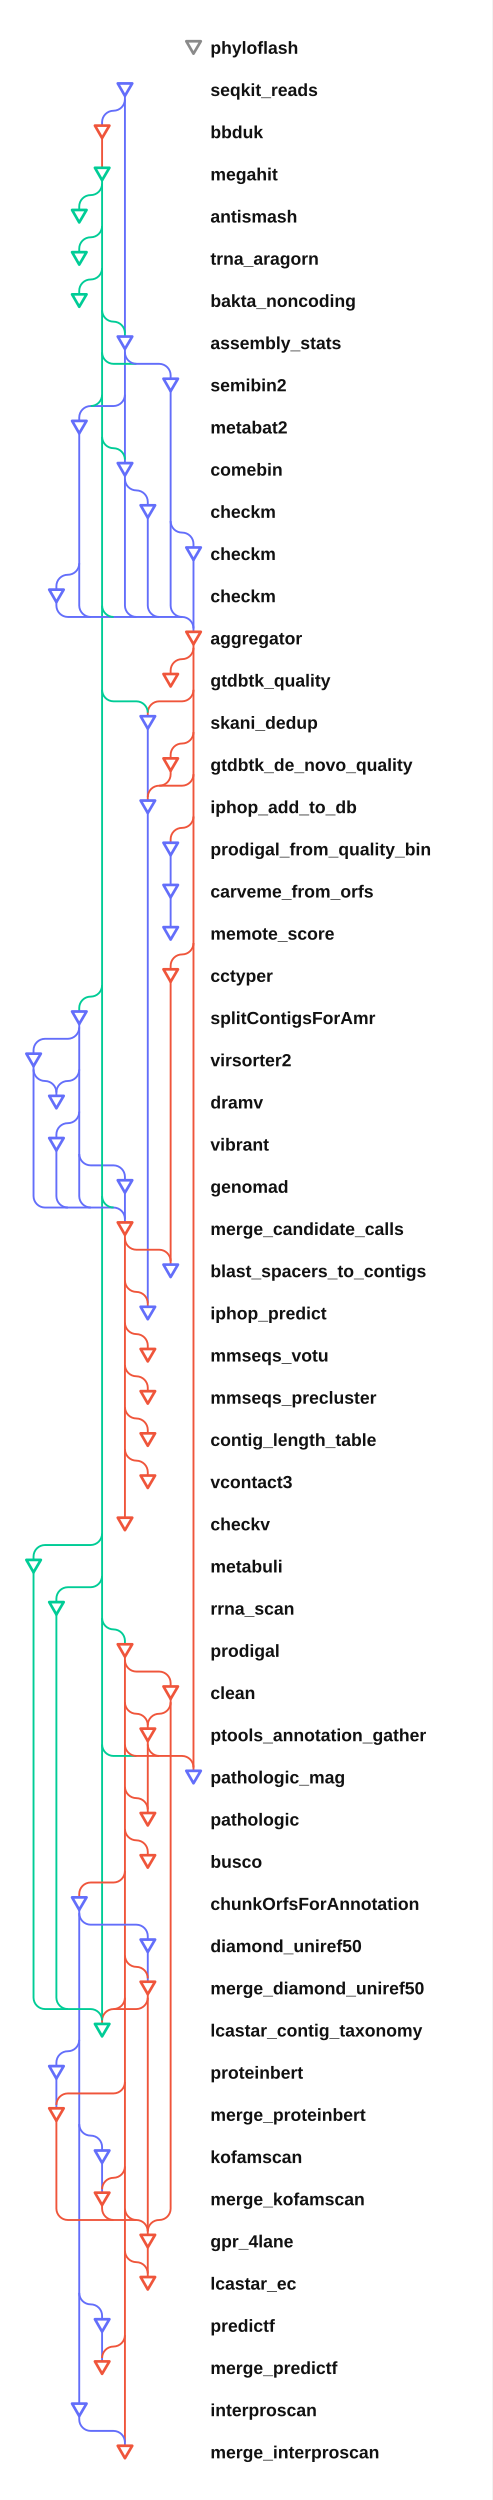
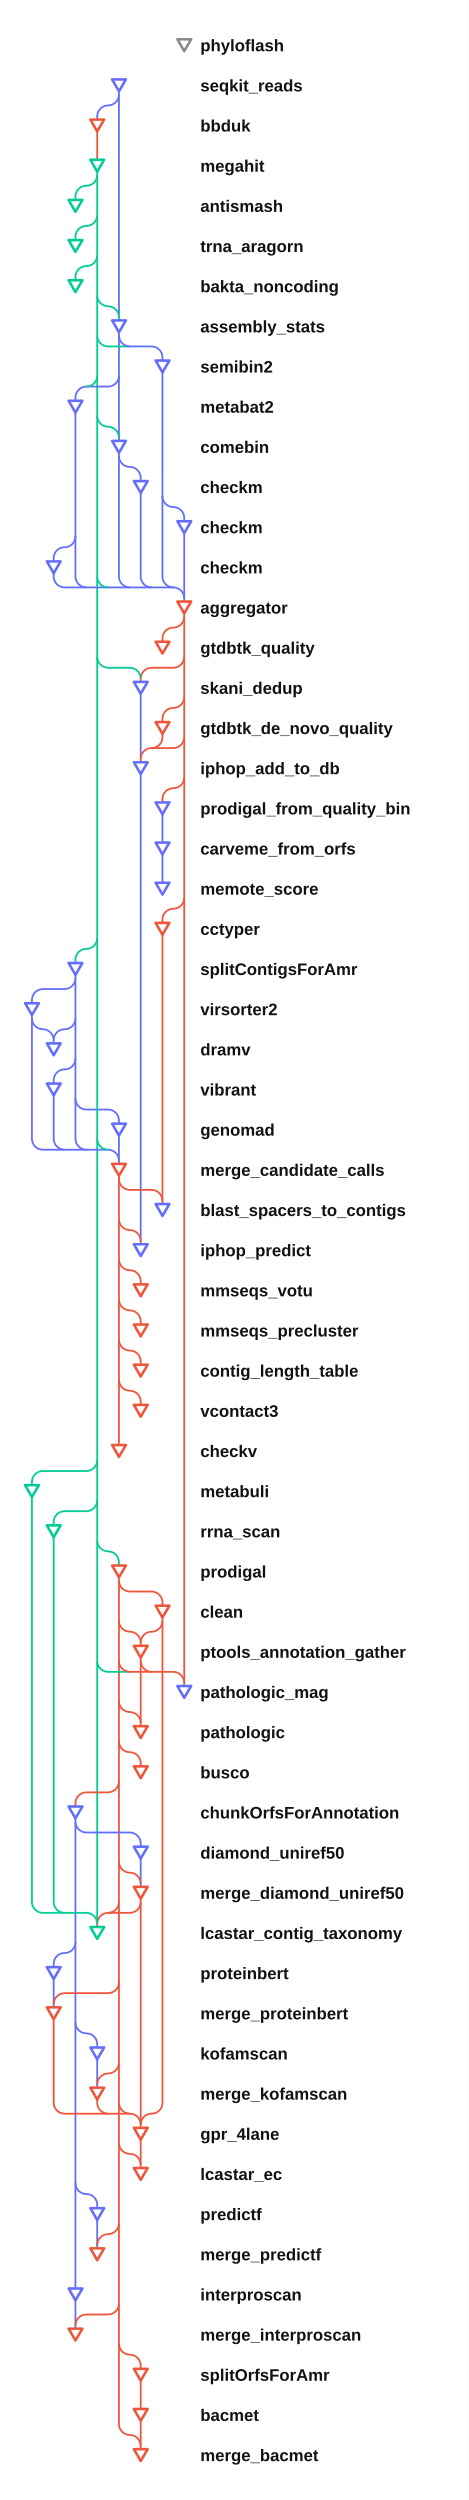
- <svg xmlns="http://www.w3.org/2000/svg" width="364" height="1849" viewBox="0 0 364 1849">
-   <rect width="364" height="1849" fill="#FFFFFF" />
+ <svg xmlns="http://www.w3.org/2000/svg" width="364" height="1942" viewBox="0 0 364 1942">
+   <rect width="364" height="1942" fill="#FFFFFF" />
  <g fill="none" stroke="#666666" stroke-width="1.4" stroke-linejoin="round" stroke-linecap="butt">
    <path d="M 92.4,70.9 L 92.4,73.5 L 92.4,246.3" stroke="#636EFA" />
    <path d="M 92.4,248.9 L 92.4,246.3 A 8.5,8.5 0 0 0 84.0,237.9 A 8.5,8.5 0 0 1 75.5,229.4" stroke="#00CC96" />
    <path d="M 92.4,258.1 L 92.4,260.6 L 92.4,291.9 L 92.4,339.9 L 92.4,342.5" stroke="#636EFA" />
    <path d="M 92.4,351.7 L 92.4,354.2 L 92.4,447.9 A 8.5,8.5 0 0 0 100.9,456.3" stroke="#636EFA" />
    <path d="M 92.4,872.9 L 92.4,870.4 A 8.5,8.5 0 0 0 84.0,861.9 L 67.1,861.9 A 8.5,8.5 0 0 1 58.6,853.5" stroke="#636EFA" />
    <path d="M 92.4,882.1 L 92.4,901.5 L 92.4,904.1" stroke="#636EFA" />
    <path d="M 92.4,913.3 L 92.4,915.9 L 92.4,947.0 L 92.4,978.2 L 92.4,1009.5 L 92.4,1040.7 L 92.4,1071.8 L 92.4,1122.5" stroke="#EF553B" />
    <path d="M 92.4,1216.1 L 92.4,1213.5 A 8.5,8.5 0 0 0 84.0,1205.1 A 8.5,8.5 0 0 1 75.5,1196.7" stroke="#00CC96" />
-     <path d="M 92.4,1225.3 L 92.4,1227.8 L 92.4,1259.0 L 92.4,1290.2 L 92.4,1321.5 L 92.4,1352.7 L 92.4,1383.8 L 92.4,1446.2 L 92.4,1477.5 L 92.4,1539.8 L 92.4,1602.2 L 92.4,1633.5 L 92.4,1664.7 L 92.4,1727.0 L 92.4,1806.3" stroke="#EF553B" />
-     <path d="M 92.4,1808.9 L 92.4,1806.3 A 8.5,8.5 0 0 0 84.0,1797.9 L 67.1,1797.9 A 8.5,8.5 0 0 1 58.6,1789.5 L 58.6,1786.9" stroke="#636EFA" />
+     <path d="M 92.4,1225.3 L 92.4,1227.8 L 92.4,1259.0 L 92.4,1290.2 L 92.4,1321.5 L 92.4,1352.7 L 92.4,1383.8 L 92.4,1446.2 L 92.4,1477.5 L 92.4,1539.8 L 92.4,1602.2 L 92.4,1633.5 L 92.4,1664.7 L 92.4,1727.0 L 92.4,1789.5 L 92.4,1820.7 L 92.4,1883.0 A 8.5,8.5 0 0 0 100.9,1891.5 A 8.5,8.5 0 0 1 109.3,1900.0" stroke="#EF553B" />
    <path d="M 75.5,92.9 L 75.5,90.3 A 8.5,8.5 0 0 1 84.0,81.9 A 8.5,8.5 0 0 0 92.4,73.5" stroke="#636EFA" />
    <path d="M 75.5,102.1 L 75.5,124.1" stroke="#EF553B" />
    <path d="M 75.5,133.3 L 75.5,135.8 L 75.5,167.1 L 75.5,198.2 L 75.5,229.4 L 75.5,260.6 L 75.5,291.9 L 75.5,323.1 L 75.5,447.9 L 75.5,510.2 L 75.5,728.6 L 75.5,884.6 L 75.5,1134.2 L 75.5,1165.5 L 75.5,1196.7 L 75.5,1290.2 L 75.5,1494.3" stroke="#00CC96" />
    <path d="M 75.5,1496.9 L 75.5,1494.3 A 8.5,8.5 0 0 1 84.0,1485.9 L 100.9,1485.9 A 8.5,8.5 0 0 0 109.3,1477.5" stroke="#EF553B" />
    <path d="M 75.5,1590.5 L 75.5,1588.0 A 8.4,8.4 0 0 0 67.1,1579.5 A 8.4,8.4 0 0 1 58.6,1571.0" stroke="#636EFA" />
    <path d="M 75.5,1599.7 L 75.5,1619.2 L 75.5,1621.7" stroke="#636EFA" />
    <path d="M 75.5,1630.9 L 75.5,1633.5 A 8.5,8.5 0 0 0 84.0,1641.9" stroke="#EF553B" />
    <path d="M 75.5,1715.3 L 75.5,1712.8 A 8.4,8.4 0 0 0 67.1,1704.3 A 8.4,8.4 0 0 1 58.6,1695.8" stroke="#636EFA" />
    <path d="M 75.5,1724.5 L 75.5,1744.0 L 75.5,1746.5" stroke="#636EFA" />
    <path d="M 58.6,155.3 L 58.6,152.8 A 8.4,8.4 0 0 1 67.1,144.3 A 8.4,8.4 0 0 0 75.5,135.8" stroke="#00CC96" />
    <path d="M 58.6,186.5 L 58.6,183.9 A 8.4,8.4 0 0 1 67.1,175.5 A 8.4,8.4 0 0 0 75.5,167.1" stroke="#00CC96" />
    <path d="M 58.6,217.7 L 58.6,215.2 A 8.4,8.4 0 0 1 67.1,206.7 A 8.4,8.4 0 0 0 75.5,198.2" stroke="#00CC96" />
    <path d="M 58.6,311.3 L 58.6,308.8 A 8.5,8.5 0 0 1 67.1,300.3 L 84.0,300.3 A 8.5,8.5 0 0 0 92.4,291.9" stroke="#636EFA" />
    <path d="M 58.6,320.5 L 58.6,416.6 L 58.6,447.9 A 8.5,8.5 0 0 0 67.1,456.3" stroke="#636EFA" />
    <path d="M 58.6,748.1 L 58.6,745.5 A 8.4,8.4 0 0 1 67.1,737.1 A 8.4,8.4 0 0 0 75.5,728.6" stroke="#00CC96" />
    <path d="M 58.6,757.3 L 58.6,759.9 L 58.6,791.0 L 58.6,822.2 L 58.6,853.5 L 58.6,884.6 A 8.5,8.5 0 0 0 67.1,893.1" stroke="#636EFA" />
    <path d="M 58.6,1403.3 L 58.6,1400.8 A 8.5,8.5 0 0 1 67.1,1392.3 L 84.0,1392.3 A 8.5,8.5 0 0 0 92.4,1383.8" stroke="#EF553B" />
    <path d="M 58.6,1412.5 L 58.6,1415.0 L 58.6,1508.7 L 58.6,1571.0 L 58.6,1695.8 L 58.6,1777.7" stroke="#636EFA" />
+     <path d="M 58.6,1786.9 L 58.6,1806.3 L 58.6,1808.9" stroke="#636EFA" />
    <path d="M 100.9,269.1 L 84.0,269.1 A 8.5,8.5 0 0 1 75.5,260.6" stroke="#00CC96" />
    <path d="M 126.2,280.1 L 126.2,277.6 A 8.5,8.5 0 0 0 117.8,269.1 L 100.9,269.1 A 8.5,8.5 0 0 1 92.4,260.6" stroke="#636EFA" />
    <path d="M 126.2,289.3 L 126.2,385.4 L 126.2,447.9 A 8.4,8.4 0 0 0 134.7,456.3" stroke="#636EFA" />
    <path d="M 126.2,498.5 L 126.2,495.9 A 8.4,8.4 0 0 1 134.7,487.5 A 8.4,8.4 0 0 0 143.1,479.1" stroke="#EF553B" />
    <path d="M 126.2,560.9 L 126.2,558.4 A 8.4,8.4 0 0 1 134.7,549.9 A 8.4,8.4 0 0 0 143.1,541.5" stroke="#EF553B" />
    <path d="M 126.2,570.1 L 126.2,572.6 A 8.4,8.4 0 0 1 117.8,581.1" stroke="#EF553B" />
    <path d="M 126.2,623.3 L 126.2,620.8 A 8.4,8.4 0 0 1 134.7,612.3 A 8.4,8.4 0 0 0 143.1,603.9" stroke="#EF553B" />
    <path d="M 126.2,632.5 L 126.2,654.5" stroke="#636EFA" />
    <path d="M 126.2,663.7 L 126.2,685.7" stroke="#636EFA" />
    <path d="M 126.2,716.9 L 126.2,714.4 A 8.4,8.4 0 0 1 134.7,705.9 A 8.4,8.4 0 0 0 143.1,697.5" stroke="#EF553B" />
    <path d="M 126.2,726.1 L 126.2,932.8 L 126.2,935.3" stroke="#EF553B" />
    <path d="M 126.2,1247.3 L 126.2,1244.8 A 8.5,8.5 0 0 0 117.8,1236.3 L 100.9,1236.3 A 8.5,8.5 0 0 1 92.4,1227.8" stroke="#EF553B" />
    <path d="M 126.2,1256.5 L 126.2,1259.0 L 126.2,1633.5 A 8.4,8.4 0 0 1 117.8,1641.9 A 8.4,8.4 0 0 0 109.3,1650.3" stroke="#EF553B" />
    <path d="M 143.1,404.9 L 143.1,402.4 A 8.4,8.4 0 0 0 134.7,393.9 A 8.4,8.4 0 0 1 126.2,385.4" stroke="#636EFA" />
    <path d="M 143.1,414.1 L 143.1,464.8 L 143.1,467.3" stroke="#636EFA" />
    <path d="M 143.1,476.5 L 143.1,479.1 L 143.1,510.2 L 143.1,541.5 L 143.1,572.6 L 143.1,603.9 L 143.1,697.5 L 143.1,1307.2 L 143.1,1309.7" stroke="#EF553B" />
    <path d="M 109.3,373.7 L 109.3,371.1 A 8.5,8.5 0 0 0 100.9,362.7 A 8.5,8.5 0 0 1 92.4,354.2" stroke="#636EFA" />
    <path d="M 109.3,382.9 L 109.3,447.9 A 8.5,8.5 0 0 0 117.8,456.3" stroke="#636EFA" />
    <path d="M 109.3,529.7 L 109.3,527.1 A 8.5,8.5 0 0 1 117.8,518.7 L 134.7,518.7 A 8.5,8.5 0 0 0 143.1,510.2" stroke="#EF553B" />
    <path d="M 109.3,538.9 L 109.3,589.5" stroke="#636EFA" />
    <path d="M 109.3,592.1 L 109.3,589.5 A 8.4,8.4 0 0 1 117.8,581.1 L 134.7,581.1 A 8.5,8.5 0 0 0 143.1,572.6" stroke="#EF553B" />
    <path d="M 109.3,601.3 L 109.3,964.0" stroke="#636EFA" />
    <path d="M 109.3,966.5 L 109.3,964.0 A 8.5,8.5 0 0 0 100.9,955.5 A 8.5,8.5 0 0 1 92.4,947.0" stroke="#EF553B" />
    <path d="M 109.3,997.7 L 109.3,995.1 A 8.5,8.5 0 0 0 100.9,986.7 A 8.5,8.5 0 0 1 92.4,978.2" stroke="#EF553B" />
    <path d="M 109.3,1028.9 L 109.3,1026.3 A 8.5,8.5 0 0 0 100.9,1017.9 A 8.5,8.5 0 0 1 92.4,1009.5" stroke="#EF553B" />
    <path d="M 109.3,1060.1 L 109.3,1057.5 A 8.5,8.5 0 0 0 100.9,1049.1 A 8.5,8.5 0 0 1 92.4,1040.7" stroke="#EF553B" />
    <path d="M 109.3,1091.3 L 109.3,1088.8 A 8.5,8.5 0 0 0 100.9,1080.3 A 8.5,8.5 0 0 1 92.4,1071.8" stroke="#EF553B" />
    <path d="M 109.3,1278.5 L 109.3,1276.0 A 8.5,8.5 0 0 0 100.9,1267.5 A 8.5,8.5 0 0 1 92.4,1259.0" stroke="#EF553B" />
    <path d="M 109.3,1287.7 L 109.3,1290.2 L 109.3,1338.3 L 109.3,1340.9" stroke="#EF553B" />
    <path d="M 109.3,1372.1 L 109.3,1369.5 A 8.5,8.5 0 0 0 100.9,1361.1 A 8.5,8.5 0 0 1 92.4,1352.7" stroke="#EF553B" />
    <path d="M 109.3,1434.5 L 109.3,1432.0 A 8.5,8.5 0 0 0 100.9,1423.5 L 67.1,1423.5 A 8.5,8.5 0 0 1 58.6,1415.0" stroke="#636EFA" />
    <path d="M 109.3,1443.7 L 109.3,1463.2 L 109.3,1465.7" stroke="#636EFA" />
    <path d="M 109.3,1474.9 L 109.3,1477.5 L 109.3,1650.3 L 109.3,1652.9" stroke="#EF553B" />
    <path d="M 109.3,1662.1 L 109.3,1681.5 L 109.3,1684.1" stroke="#EF553B" />
+     <path d="M 109.3,1840.1 L 109.3,1837.5 A 8.5,8.5 0 0 0 100.9,1829.1 A 8.5,8.5 0 0 1 92.4,1820.7" stroke="#EF553B" />
+     <path d="M 109.3,1849.3 L 109.3,1871.3" stroke="#EF553B" />
+     <path d="M 109.3,1880.5 L 109.3,1900.0 L 109.3,1902.5" stroke="#EF553B" />
    <path d="M 24.8,779.3 L 24.8,776.8 A 8.5,8.5 0 0 1 33.3,768.3 L 50.2,768.3 A 8.5,8.5 0 0 0 58.6,759.9" stroke="#636EFA" />
    <path d="M 24.8,788.5 L 24.8,791.0 L 24.8,884.6 A 8.5,8.5 0 0 0 33.3,893.1 L 50.2,893.1 L 67.1,893.1 L 84.0,893.1 A 8.5,8.5 0 0 1 92.4,901.5" stroke="#636EFA" />
    <path d="M 24.8,1153.7 L 24.8,1151.2 A 8.5,8.5 0 0 1 33.3,1142.7 L 67.1,1142.7 A 8.5,8.5 0 0 0 75.5,1134.2" stroke="#00CC96" />
    <path d="M 24.8,1162.9 L 24.8,1477.5 A 8.5,8.5 0 0 0 33.3,1485.9 L 50.2,1485.9 L 67.1,1485.9 A 8.5,8.5 0 0 1 75.5,1494.3" stroke="#00CC96" />
    <path d="M 41.7,436.1 L 41.7,433.6 A 8.4,8.4 0 0 1 50.2,425.1 A 8.4,8.4 0 0 0 58.6,416.6" stroke="#636EFA" />
    <path d="M 41.7,445.3 L 41.7,447.9 A 8.5,8.5 0 0 0 50.2,456.3 L 67.1,456.3 L 84.0,456.3 L 100.9,456.3 L 117.8,456.3 L 134.7,456.3 A 8.5,8.5 0 0 1 143.1,464.8" stroke="#636EFA" />
    <path d="M 41.7,810.5 L 41.7,808.0 A 8.4,8.4 0 0 1 50.2,799.5 A 8.4,8.4 0 0 0 58.6,791.0" stroke="#636EFA" />
    <path d="M 41.7,841.7 L 41.7,839.1 A 8.4,8.4 0 0 1 50.2,830.7 A 8.4,8.4 0 0 0 58.6,822.2" stroke="#636EFA" />
    <path d="M 41.7,850.9 L 41.7,884.6 A 8.5,8.5 0 0 0 50.2,893.1" stroke="#636EFA" />
    <path d="M 41.7,1184.9 L 41.7,1182.3 A 8.5,8.5 0 0 1 50.2,1173.9 L 67.1,1173.9 A 8.5,8.5 0 0 0 75.5,1165.5" stroke="#00CC96" />
    <path d="M 41.7,1194.1 L 41.7,1477.5 A 8.5,8.5 0 0 0 50.2,1485.9" stroke="#00CC96" />
    <path d="M 41.7,1528.1 L 41.7,1525.5 A 8.4,8.4 0 0 1 50.2,1517.1 A 8.4,8.4 0 0 0 58.6,1508.7" stroke="#636EFA" />
    <path d="M 41.7,1537.3 L 41.7,1556.8 L 41.7,1559.3" stroke="#636EFA" />
    <path d="M 41.7,1568.5 L 41.7,1633.5 A 8.5,8.5 0 0 0 50.2,1641.9 L 84.0,1641.9 L 100.9,1641.9 A 8.5,8.5 0 0 1 109.3,1650.3" stroke="#EF553B" />
    <path d="M 100.9,1298.7 L 84.0,1298.7 A 8.5,8.5 0 0 1 75.5,1290.2" stroke="#00CC96" />
    <path d="M 75.5,291.9 A 8.4,8.4 0 0 1 67.1,300.3" stroke="#00CC96" />
    <path d="M 75.5,323.1 A 8.5,8.5 0 0 0 84.0,331.5 A 8.5,8.5 0 0 1 92.4,339.9" stroke="#00CC96" />
    <path d="M 75.5,447.9 A 8.5,8.5 0 0 0 84.0,456.3" stroke="#00CC96" />
    <path d="M 75.5,510.2 A 8.5,8.5 0 0 0 84.0,518.7 L 100.9,518.7 A 8.5,8.5 0 0 1 109.3,527.1" stroke="#00CC96" />
    <path d="M 75.5,884.6 A 8.5,8.5 0 0 0 84.0,893.1" stroke="#00CC96" />
    <path d="M 143.1,1307.2 A 8.5,8.5 0 0 0 134.7,1298.7 L 117.8,1298.7 L 100.9,1298.7 A 8.5,8.5 0 0 1 92.4,1290.2" stroke="#EF553B" />
    <path d="M 24.8,791.0 A 8.5,8.5 0 0 0 33.3,799.5 A 8.5,8.5 0 0 1 41.7,808.0" stroke="#636EFA" />
    <path d="M 92.4,915.9 A 8.5,8.5 0 0 0 100.9,924.3 L 117.8,924.3 A 8.5,8.5 0 0 1 126.2,932.8" stroke="#EF553B" />
    <path d="M 92.4,1321.5 A 8.5,8.5 0 0 0 100.9,1329.9 A 8.5,8.5 0 0 1 109.3,1338.3" stroke="#EF553B" />
    <path d="M 92.4,1446.2 A 8.5,8.5 0 0 0 100.9,1454.7 A 8.5,8.5 0 0 1 109.3,1463.2" stroke="#EF553B" />
    <path d="M 92.4,1477.5 A 8.5,8.5 0 0 1 84.0,1485.9" stroke="#EF553B" />
    <path d="M 92.4,1539.8 A 8.5,8.5 0 0 1 84.0,1548.3 L 50.2,1548.3 A 8.5,8.5 0 0 0 41.7,1556.8" stroke="#EF553B" />
    <path d="M 92.4,1602.2 A 8.5,8.5 0 0 1 84.0,1610.7 A 8.5,8.5 0 0 0 75.5,1619.2" stroke="#EF553B" />
    <path d="M 92.4,1633.5 A 8.5,8.5 0 0 0 100.9,1641.9" stroke="#EF553B" />
    <path d="M 92.4,1664.7 A 8.5,8.5 0 0 0 100.9,1673.1 A 8.5,8.5 0 0 1 109.3,1681.5" stroke="#EF553B" />
    <path d="M 92.4,1727.0 A 8.5,8.5 0 0 1 84.0,1735.5 A 8.5,8.5 0 0 0 75.5,1744.0" stroke="#EF553B" />
+     <path d="M 92.4,1789.5 A 8.5,8.5 0 0 1 84.0,1797.9 L 67.1,1797.9 A 8.5,8.5 0 0 0 58.6,1806.3" stroke="#EF553B" />
    <path d="M 126.2,1259.0 A 8.4,8.4 0 0 1 117.8,1267.5 A 8.4,8.4 0 0 0 109.3,1276.0" stroke="#EF553B" />
    <path d="M 109.3,1290.2 A 8.5,8.5 0 0 0 117.8,1298.7" stroke="#EF553B" />
  </g>
  <g>
    <polygon points="137.8,30.5 148.5,30.5 143.1,39.7" fill="#FFFFFF" stroke="#8A8A8A" stroke-width="2.0" stroke-linejoin="round" />
    <text x="155.6" y="39.8" font-family="Arial" font-size="13" fill="#111111" font-weight="600" text-anchor="start">phyloflash</text>
  </g>
  <g>
    <polygon points="87.1,61.7 97.8,61.7 92.4,70.9" fill="#FFFFFF" stroke="#636EFA" stroke-width="2.0" stroke-linejoin="round" />
    <text x="155.6" y="71.0" font-family="Arial" font-size="13" fill="#111111" font-weight="600" text-anchor="start">seqkit_reads</text>
  </g>
  <g>
    <polygon points="70.2,92.9 80.9,92.9 75.5,102.1" fill="#FFFFFF" stroke="#EF553B" stroke-width="2.0" stroke-linejoin="round" />
    <text x="155.6" y="102.2" font-family="Arial" font-size="13" fill="#111111" font-weight="600" text-anchor="start">bbduk</text>
  </g>
  <g>
    <polygon points="70.2,124.1 80.9,124.1 75.5,133.3" fill="#FFFFFF" stroke="#00CC96" stroke-width="2.0" stroke-linejoin="round" />
    <text x="155.6" y="133.4" font-family="Arial" font-size="13" fill="#111111" font-weight="600" text-anchor="start">megahit</text>
  </g>
  <g>
    <polygon points="53.3,155.3 64.0,155.3 58.6,164.5" fill="#FFFFFF" stroke="#00CC96" stroke-width="2.0" stroke-linejoin="round" />
    <text x="155.6" y="164.6" font-family="Arial" font-size="13" fill="#111111" font-weight="600" text-anchor="start">antismash</text>
  </g>
  <g>
    <polygon points="53.3,186.5 64.0,186.5 58.6,195.7" fill="#FFFFFF" stroke="#00CC96" stroke-width="2.0" stroke-linejoin="round" />
    <text x="155.6" y="195.8" font-family="Arial" font-size="13" fill="#111111" font-weight="600" text-anchor="start">trna_aragorn</text>
  </g>
  <g>
    <polygon points="53.3,217.7 64.0,217.7 58.6,226.9" fill="#FFFFFF" stroke="#00CC96" stroke-width="2.0" stroke-linejoin="round" />
    <text x="155.6" y="227.0" font-family="Arial" font-size="13" fill="#111111" font-weight="600" text-anchor="start">bakta_noncoding</text>
  </g>
  <g>
    <polygon points="87.1,248.9 97.8,248.9 92.4,258.1" fill="#FFFFFF" stroke="#636EFA" stroke-width="2.0" stroke-linejoin="round" />
    <text x="155.6" y="258.2" font-family="Arial" font-size="13" fill="#111111" font-weight="600" text-anchor="start">assembly_stats</text>
  </g>
  <g>
    <polygon points="120.9,280.1 131.6,280.1 126.2,289.3" fill="#FFFFFF" stroke="#636EFA" stroke-width="2.0" stroke-linejoin="round" />
    <text x="155.6" y="289.4" font-family="Arial" font-size="13" fill="#111111" font-weight="600" text-anchor="start">semibin2</text>
  </g>
  <g>
    <polygon points="53.3,311.3 64.0,311.3 58.6,320.5" fill="#FFFFFF" stroke="#636EFA" stroke-width="2.0" stroke-linejoin="round" />
    <text x="155.6" y="320.6" font-family="Arial" font-size="13" fill="#111111" font-weight="600" text-anchor="start">metabat2</text>
  </g>
  <g>
    <polygon points="87.1,342.5 97.8,342.5 92.4,351.7" fill="#FFFFFF" stroke="#636EFA" stroke-width="2.0" stroke-linejoin="round" />
    <text x="155.6" y="351.8" font-family="Arial" font-size="13" fill="#111111" font-weight="600" text-anchor="start">comebin</text>
  </g>
  <g>
    <polygon points="104.0,373.7 114.7,373.7 109.3,382.9" fill="#FFFFFF" stroke="#636EFA" stroke-width="2.0" stroke-linejoin="round" />
    <text x="155.6" y="383.0" font-family="Arial" font-size="13" fill="#111111" font-weight="600" text-anchor="start">checkm</text>
  </g>
  <g>
    <polygon points="137.8,404.9 148.5,404.9 143.1,414.1" fill="#FFFFFF" stroke="#636EFA" stroke-width="2.0" stroke-linejoin="round" />
    <text x="155.6" y="414.2" font-family="Arial" font-size="13" fill="#111111" font-weight="600" text-anchor="start">checkm</text>
  </g>
  <g>
    <polygon points="36.4,436.1 47.1,436.1 41.7,445.3" fill="#FFFFFF" stroke="#636EFA" stroke-width="2.0" stroke-linejoin="round" />
    <text x="155.6" y="445.4" font-family="Arial" font-size="13" fill="#111111" font-weight="600" text-anchor="start">checkm</text>
  </g>
  <g>
    <polygon points="137.8,467.3 148.5,467.3 143.1,476.5" fill="#FFFFFF" stroke="#EF553B" stroke-width="2.0" stroke-linejoin="round" />
    <text x="155.6" y="476.6" font-family="Arial" font-size="13" fill="#111111" font-weight="600" text-anchor="start">aggregator</text>
  </g>
  <g>
    <polygon points="120.9,498.5 131.6,498.5 126.2,507.7" fill="#FFFFFF" stroke="#EF553B" stroke-width="2.0" stroke-linejoin="round" />
    <text x="155.6" y="507.8" font-family="Arial" font-size="13" fill="#111111" font-weight="600" text-anchor="start">gtdbtk_quality</text>
  </g>
  <g>
    <polygon points="104.0,529.7 114.7,529.7 109.3,538.9" fill="#FFFFFF" stroke="#636EFA" stroke-width="2.0" stroke-linejoin="round" />
    <text x="155.6" y="539.0" font-family="Arial" font-size="13" fill="#111111" font-weight="600" text-anchor="start">skani_dedup</text>
  </g>
  <g>
    <polygon points="120.9,560.9 131.6,560.9 126.2,570.1" fill="#FFFFFF" stroke="#EF553B" stroke-width="2.0" stroke-linejoin="round" />
    <text x="155.6" y="570.2" font-family="Arial" font-size="13" fill="#111111" font-weight="600" text-anchor="start">gtdbtk_de_novo_quality</text>
  </g>
  <g>
    <polygon points="104.0,592.1 114.7,592.1 109.3,601.3" fill="#FFFFFF" stroke="#636EFA" stroke-width="2.0" stroke-linejoin="round" />
    <text x="155.6" y="601.4" font-family="Arial" font-size="13" fill="#111111" font-weight="600" text-anchor="start">iphop_add_to_db</text>
  </g>
  <g>
    <polygon points="120.9,623.3 131.6,623.3 126.2,632.5" fill="#FFFFFF" stroke="#636EFA" stroke-width="2.0" stroke-linejoin="round" />
    <text x="155.6" y="632.6" font-family="Arial" font-size="13" fill="#111111" font-weight="600" text-anchor="start">prodigal_from_quality_bin</text>
  </g>
  <g>
    <polygon points="120.9,654.5 131.6,654.5 126.2,663.7" fill="#FFFFFF" stroke="#636EFA" stroke-width="2.0" stroke-linejoin="round" />
    <text x="155.6" y="663.8" font-family="Arial" font-size="13" fill="#111111" font-weight="600" text-anchor="start">carveme_from_orfs</text>
  </g>
  <g>
    <polygon points="120.9,685.7 131.6,685.7 126.2,694.9" fill="#FFFFFF" stroke="#636EFA" stroke-width="2.0" stroke-linejoin="round" />
    <text x="155.6" y="695.0" font-family="Arial" font-size="13" fill="#111111" font-weight="600" text-anchor="start">memote_score</text>
  </g>
  <g>
    <polygon points="120.9,716.9 131.6,716.9 126.2,726.1" fill="#FFFFFF" stroke="#EF553B" stroke-width="2.0" stroke-linejoin="round" />
    <text x="155.6" y="726.2" font-family="Arial" font-size="13" fill="#111111" font-weight="600" text-anchor="start">cctyper</text>
  </g>
  <g>
    <polygon points="53.3,748.1 64.0,748.1 58.6,757.3" fill="#FFFFFF" stroke="#636EFA" stroke-width="2.0" stroke-linejoin="round" />
    <text x="155.6" y="757.4" font-family="Arial" font-size="13" fill="#111111" font-weight="600" text-anchor="start">splitContigsForAmr</text>
  </g>
  <g>
    <polygon points="19.5,779.3 30.2,779.3 24.8,788.5" fill="#FFFFFF" stroke="#636EFA" stroke-width="2.0" stroke-linejoin="round" />
    <text x="155.6" y="788.6" font-family="Arial" font-size="13" fill="#111111" font-weight="600" text-anchor="start">virsorter2</text>
  </g>
  <g>
    <polygon points="36.4,810.5 47.1,810.5 41.7,819.7" fill="#FFFFFF" stroke="#636EFA" stroke-width="2.0" stroke-linejoin="round" />
    <text x="155.6" y="819.8" font-family="Arial" font-size="13" fill="#111111" font-weight="600" text-anchor="start">dramv</text>
  </g>
  <g>
    <polygon points="36.4,841.7 47.1,841.7 41.7,850.9" fill="#FFFFFF" stroke="#636EFA" stroke-width="2.0" stroke-linejoin="round" />
    <text x="155.6" y="851.0" font-family="Arial" font-size="13" fill="#111111" font-weight="600" text-anchor="start">vibrant</text>
  </g>
  <g>
    <polygon points="87.1,872.9 97.8,872.9 92.4,882.1" fill="#FFFFFF" stroke="#636EFA" stroke-width="2.0" stroke-linejoin="round" />
    <text x="155.6" y="882.2" font-family="Arial" font-size="13" fill="#111111" font-weight="600" text-anchor="start">genomad</text>
  </g>
  <g>
    <polygon points="87.1,904.1 97.8,904.1 92.4,913.3" fill="#FFFFFF" stroke="#EF553B" stroke-width="2.0" stroke-linejoin="round" />
    <text x="155.6" y="913.4" font-family="Arial" font-size="13" fill="#111111" font-weight="600" text-anchor="start">merge_candidate_calls</text>
  </g>
  <g>
    <polygon points="120.9,935.3 131.6,935.3 126.2,944.5" fill="#FFFFFF" stroke="#636EFA" stroke-width="2.0" stroke-linejoin="round" />
    <text x="155.6" y="944.6" font-family="Arial" font-size="13" fill="#111111" font-weight="600" text-anchor="start">blast_spacers_to_contigs</text>
  </g>
  <g>
    <polygon points="104.0,966.5 114.7,966.5 109.3,975.7" fill="#FFFFFF" stroke="#636EFA" stroke-width="2.0" stroke-linejoin="round" />
    <text x="155.6" y="975.8" font-family="Arial" font-size="13" fill="#111111" font-weight="600" text-anchor="start">iphop_predict</text>
  </g>
  <g>
    <polygon points="104.0,997.7 114.7,997.7 109.3,1006.9" fill="#FFFFFF" stroke="#EF553B" stroke-width="2.0" stroke-linejoin="round" />
    <text x="155.6" y="1007.0" font-family="Arial" font-size="13" fill="#111111" font-weight="600" text-anchor="start">mmseqs_votu</text>
  </g>
  <g>
    <polygon points="104.0,1028.9 114.7,1028.9 109.3,1038.1" fill="#FFFFFF" stroke="#EF553B" stroke-width="2.0" stroke-linejoin="round" />
    <text x="155.6" y="1038.2" font-family="Arial" font-size="13" fill="#111111" font-weight="600" text-anchor="start">mmseqs_precluster</text>
  </g>
  <g>
    <polygon points="104.0,1060.1 114.7,1060.1 109.3,1069.3" fill="#FFFFFF" stroke="#EF553B" stroke-width="2.0" stroke-linejoin="round" />
    <text x="155.6" y="1069.4" font-family="Arial" font-size="13" fill="#111111" font-weight="600" text-anchor="start">contig_length_table</text>
  </g>
  <g>
    <polygon points="104.0,1091.3 114.7,1091.3 109.3,1100.5" fill="#FFFFFF" stroke="#EF553B" stroke-width="2.0" stroke-linejoin="round" />
    <text x="155.6" y="1100.6" font-family="Arial" font-size="13" fill="#111111" font-weight="600" text-anchor="start">vcontact3</text>
  </g>
  <g>
    <polygon points="87.1,1122.5 97.8,1122.5 92.4,1131.7" fill="#FFFFFF" stroke="#EF553B" stroke-width="2.0" stroke-linejoin="round" />
    <text x="155.6" y="1131.8" font-family="Arial" font-size="13" fill="#111111" font-weight="600" text-anchor="start">checkv</text>
  </g>
  <g>
    <polygon points="19.5,1153.7 30.2,1153.7 24.8,1162.9" fill="#FFFFFF" stroke="#00CC96" stroke-width="2.0" stroke-linejoin="round" />
    <text x="155.6" y="1163.0" font-family="Arial" font-size="13" fill="#111111" font-weight="600" text-anchor="start">metabuli</text>
  </g>
  <g>
    <polygon points="36.4,1184.9 47.1,1184.9 41.7,1194.1" fill="#FFFFFF" stroke="#00CC96" stroke-width="2.0" stroke-linejoin="round" />
    <text x="155.6" y="1194.2" font-family="Arial" font-size="13" fill="#111111" font-weight="600" text-anchor="start">rrna_scan</text>
  </g>
  <g>
    <polygon points="87.1,1216.1 97.8,1216.1 92.4,1225.3" fill="#FFFFFF" stroke="#EF553B" stroke-width="2.0" stroke-linejoin="round" />
    <text x="155.6" y="1225.4" font-family="Arial" font-size="13" fill="#111111" font-weight="600" text-anchor="start">prodigal</text>
  </g>
  <g>
    <polygon points="120.9,1247.3 131.6,1247.3 126.2,1256.5" fill="#FFFFFF" stroke="#EF553B" stroke-width="2.0" stroke-linejoin="round" />
    <text x="155.6" y="1256.6" font-family="Arial" font-size="13" fill="#111111" font-weight="600" text-anchor="start">clean</text>
  </g>
  <g>
    <polygon points="104.0,1278.5 114.7,1278.5 109.3,1287.7" fill="#FFFFFF" stroke="#EF553B" stroke-width="2.0" stroke-linejoin="round" />
    <text x="155.6" y="1287.8" font-family="Arial" font-size="13" fill="#111111" font-weight="600" text-anchor="start">ptools_annotation_gather</text>
  </g>
  <g>
    <polygon points="137.8,1309.7 148.5,1309.7 143.1,1318.9" fill="#FFFFFF" stroke="#636EFA" stroke-width="2.0" stroke-linejoin="round" />
    <text x="155.6" y="1319.0" font-family="Arial" font-size="13" fill="#111111" font-weight="600" text-anchor="start">pathologic_mag</text>
  </g>
  <g>
    <polygon points="104.0,1340.9 114.7,1340.9 109.3,1350.1" fill="#FFFFFF" stroke="#EF553B" stroke-width="2.0" stroke-linejoin="round" />
    <text x="155.6" y="1350.2" font-family="Arial" font-size="13" fill="#111111" font-weight="600" text-anchor="start">pathologic</text>
  </g>
  <g>
    <polygon points="104.0,1372.1 114.7,1372.1 109.3,1381.3" fill="#FFFFFF" stroke="#EF553B" stroke-width="2.0" stroke-linejoin="round" />
    <text x="155.6" y="1381.4" font-family="Arial" font-size="13" fill="#111111" font-weight="600" text-anchor="start">busco</text>
  </g>
  <g>
    <polygon points="53.3,1403.3 64.0,1403.3 58.6,1412.5" fill="#FFFFFF" stroke="#636EFA" stroke-width="2.0" stroke-linejoin="round" />
    <text x="155.6" y="1412.6" font-family="Arial" font-size="13" fill="#111111" font-weight="600" text-anchor="start">chunkOrfsForAnnotation</text>
  </g>
  <g>
    <polygon points="104.0,1434.5 114.7,1434.5 109.3,1443.7" fill="#FFFFFF" stroke="#636EFA" stroke-width="2.0" stroke-linejoin="round" />
    <text x="155.6" y="1443.8" font-family="Arial" font-size="13" fill="#111111" font-weight="600" text-anchor="start">diamond_uniref50</text>
  </g>
  <g>
    <polygon points="104.0,1465.7 114.7,1465.7 109.3,1474.9" fill="#FFFFFF" stroke="#EF553B" stroke-width="2.0" stroke-linejoin="round" />
    <text x="155.6" y="1475.0" font-family="Arial" font-size="13" fill="#111111" font-weight="600" text-anchor="start">merge_diamond_uniref50</text>
  </g>
  <g>
    <polygon points="70.2,1496.9 80.9,1496.9 75.5,1506.1" fill="#FFFFFF" stroke="#00CC96" stroke-width="2.0" stroke-linejoin="round" />
    <text x="155.6" y="1506.2" font-family="Arial" font-size="13" fill="#111111" font-weight="600" text-anchor="start">lcastar_contig_taxonomy</text>
  </g>
  <g>
    <polygon points="36.4,1528.1 47.1,1528.1 41.7,1537.3" fill="#FFFFFF" stroke="#636EFA" stroke-width="2.0" stroke-linejoin="round" />
    <text x="155.6" y="1537.4" font-family="Arial" font-size="13" fill="#111111" font-weight="600" text-anchor="start">proteinbert</text>
  </g>
  <g>
    <polygon points="36.4,1559.3 47.1,1559.3 41.7,1568.5" fill="#FFFFFF" stroke="#EF553B" stroke-width="2.0" stroke-linejoin="round" />
    <text x="155.6" y="1568.6" font-family="Arial" font-size="13" fill="#111111" font-weight="600" text-anchor="start">merge_proteinbert</text>
  </g>
  <g>
    <polygon points="70.2,1590.5 80.9,1590.5 75.5,1599.7" fill="#FFFFFF" stroke="#636EFA" stroke-width="2.0" stroke-linejoin="round" />
    <text x="155.6" y="1599.8" font-family="Arial" font-size="13" fill="#111111" font-weight="600" text-anchor="start">kofamscan</text>
  </g>
  <g>
    <polygon points="70.2,1621.7 80.9,1621.7 75.5,1630.9" fill="#FFFFFF" stroke="#EF553B" stroke-width="2.0" stroke-linejoin="round" />
    <text x="155.6" y="1631.0" font-family="Arial" font-size="13" fill="#111111" font-weight="600" text-anchor="start">merge_kofamscan</text>
  </g>
  <g>
    <polygon points="104.0,1652.9 114.7,1652.9 109.3,1662.1" fill="#FFFFFF" stroke="#EF553B" stroke-width="2.0" stroke-linejoin="round" />
    <text x="155.6" y="1662.2" font-family="Arial" font-size="13" fill="#111111" font-weight="600" text-anchor="start">gpr_4lane</text>
  </g>
  <g>
    <polygon points="104.0,1684.1 114.7,1684.1 109.3,1693.3" fill="#FFFFFF" stroke="#EF553B" stroke-width="2.0" stroke-linejoin="round" />
    <text x="155.6" y="1693.4" font-family="Arial" font-size="13" fill="#111111" font-weight="600" text-anchor="start">lcastar_ec</text>
  </g>
  <g>
    <polygon points="70.2,1715.3 80.9,1715.3 75.5,1724.5" fill="#FFFFFF" stroke="#636EFA" stroke-width="2.0" stroke-linejoin="round" />
    <text x="155.6" y="1724.6" font-family="Arial" font-size="13" fill="#111111" font-weight="600" text-anchor="start">predictf</text>
  </g>
  <g>
    <polygon points="70.2,1746.5 80.9,1746.5 75.5,1755.7" fill="#FFFFFF" stroke="#EF553B" stroke-width="2.0" stroke-linejoin="round" />
    <text x="155.6" y="1755.8" font-family="Arial" font-size="13" fill="#111111" font-weight="600" text-anchor="start">merge_predictf</text>
  </g>
  <g>
    <polygon points="53.3,1777.7 64.0,1777.7 58.6,1786.9" fill="#FFFFFF" stroke="#636EFA" stroke-width="2.0" stroke-linejoin="round" />
    <text x="155.6" y="1787.0" font-family="Arial" font-size="13" fill="#111111" font-weight="600" text-anchor="start">interproscan</text>
  </g>
  <g>
-     <polygon points="87.1,1808.9 97.8,1808.9 92.4,1818.1" fill="#FFFFFF" stroke="#EF553B" stroke-width="2.0" stroke-linejoin="round" />
+     <polygon points="53.3,1808.9 64.0,1808.9 58.6,1818.1" fill="#FFFFFF" stroke="#EF553B" stroke-width="2.0" stroke-linejoin="round" />
    <text x="155.6" y="1818.2" font-family="Arial" font-size="13" fill="#111111" font-weight="600" text-anchor="start">merge_interproscan</text>
  </g>
+   <g>
+     <polygon points="104.0,1840.1 114.7,1840.1 109.3,1849.3" fill="#FFFFFF" stroke="#EF553B" stroke-width="2.0" stroke-linejoin="round" />
+     <text x="155.6" y="1849.4" font-family="Arial" font-size="13" fill="#111111" font-weight="600" text-anchor="start">splitOrfsForAmr</text>
+   </g>
+   <g>
+     <polygon points="104.0,1871.3 114.7,1871.3 109.3,1880.5" fill="#FFFFFF" stroke="#EF553B" stroke-width="2.0" stroke-linejoin="round" />
+     <text x="155.6" y="1880.6" font-family="Arial" font-size="13" fill="#111111" font-weight="600" text-anchor="start">bacmet</text>
+   </g>
+   <g>
+     <polygon points="104.0,1902.5 114.7,1902.5 109.3,1911.7" fill="#FFFFFF" stroke="#EF553B" stroke-width="2.0" stroke-linejoin="round" />
+     <text x="155.6" y="1911.8" font-family="Arial" font-size="13" fill="#111111" font-weight="600" text-anchor="start">merge_bacmet</text>
+   </g>
</svg>
